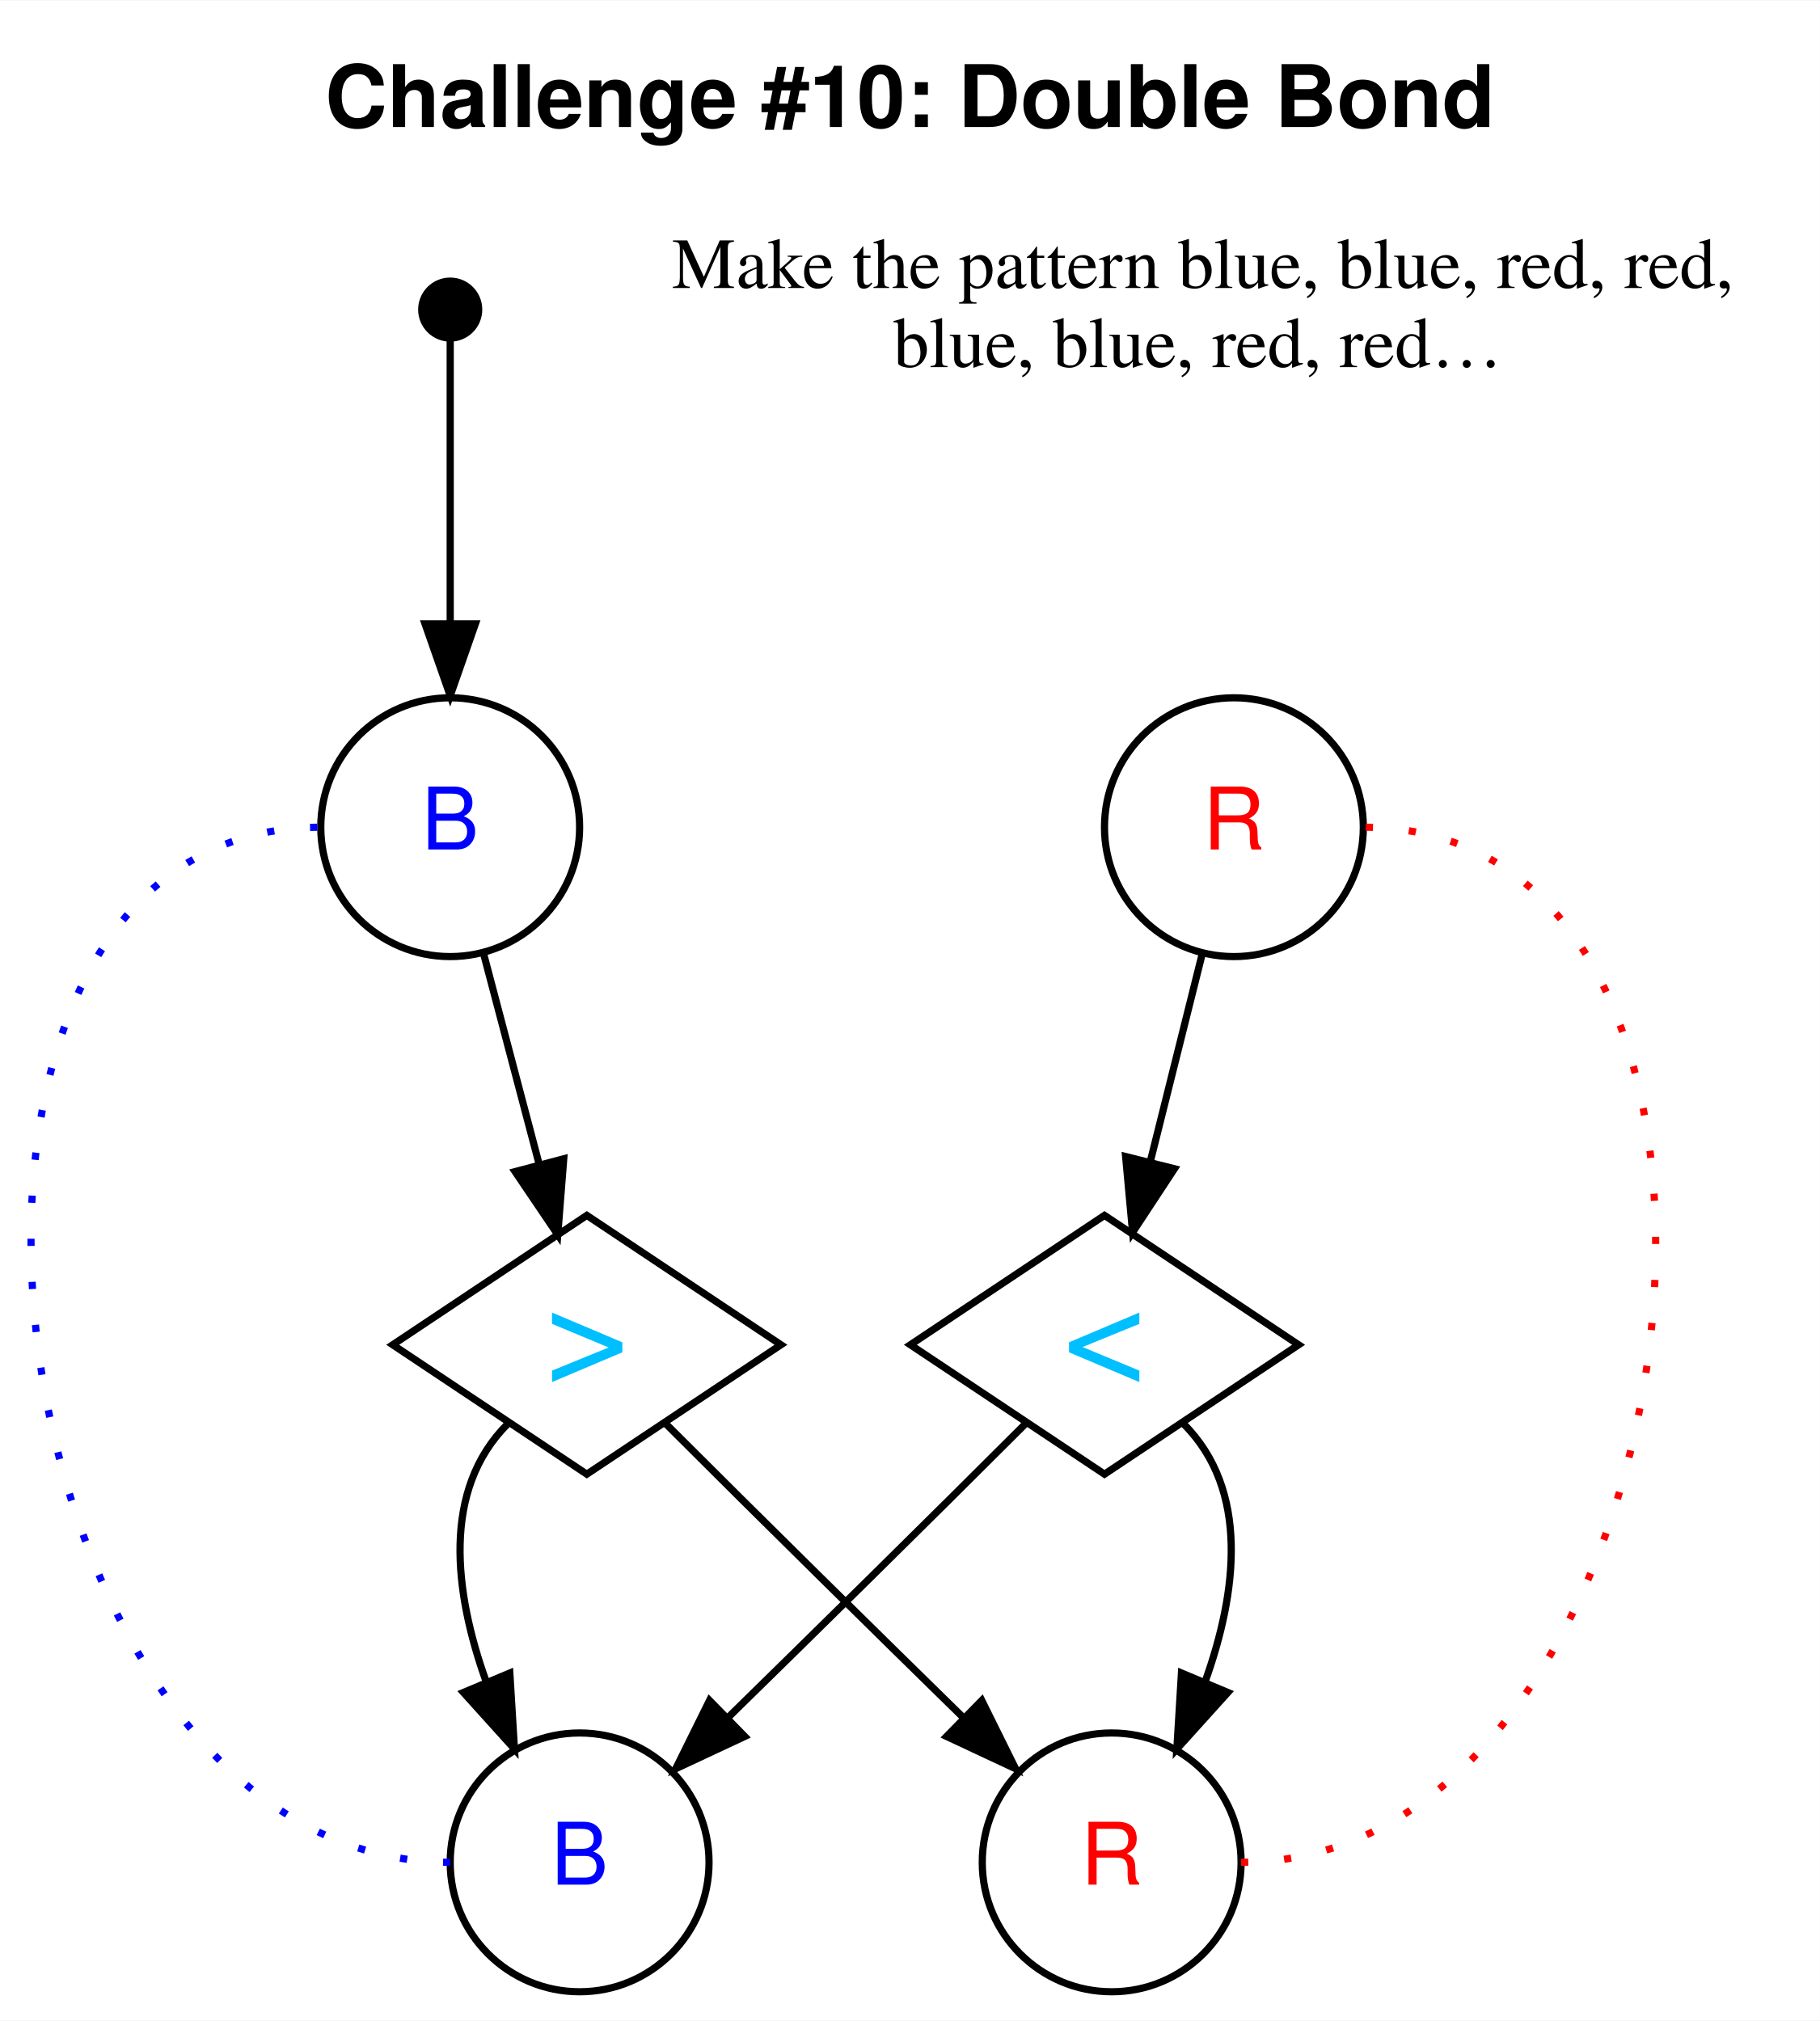
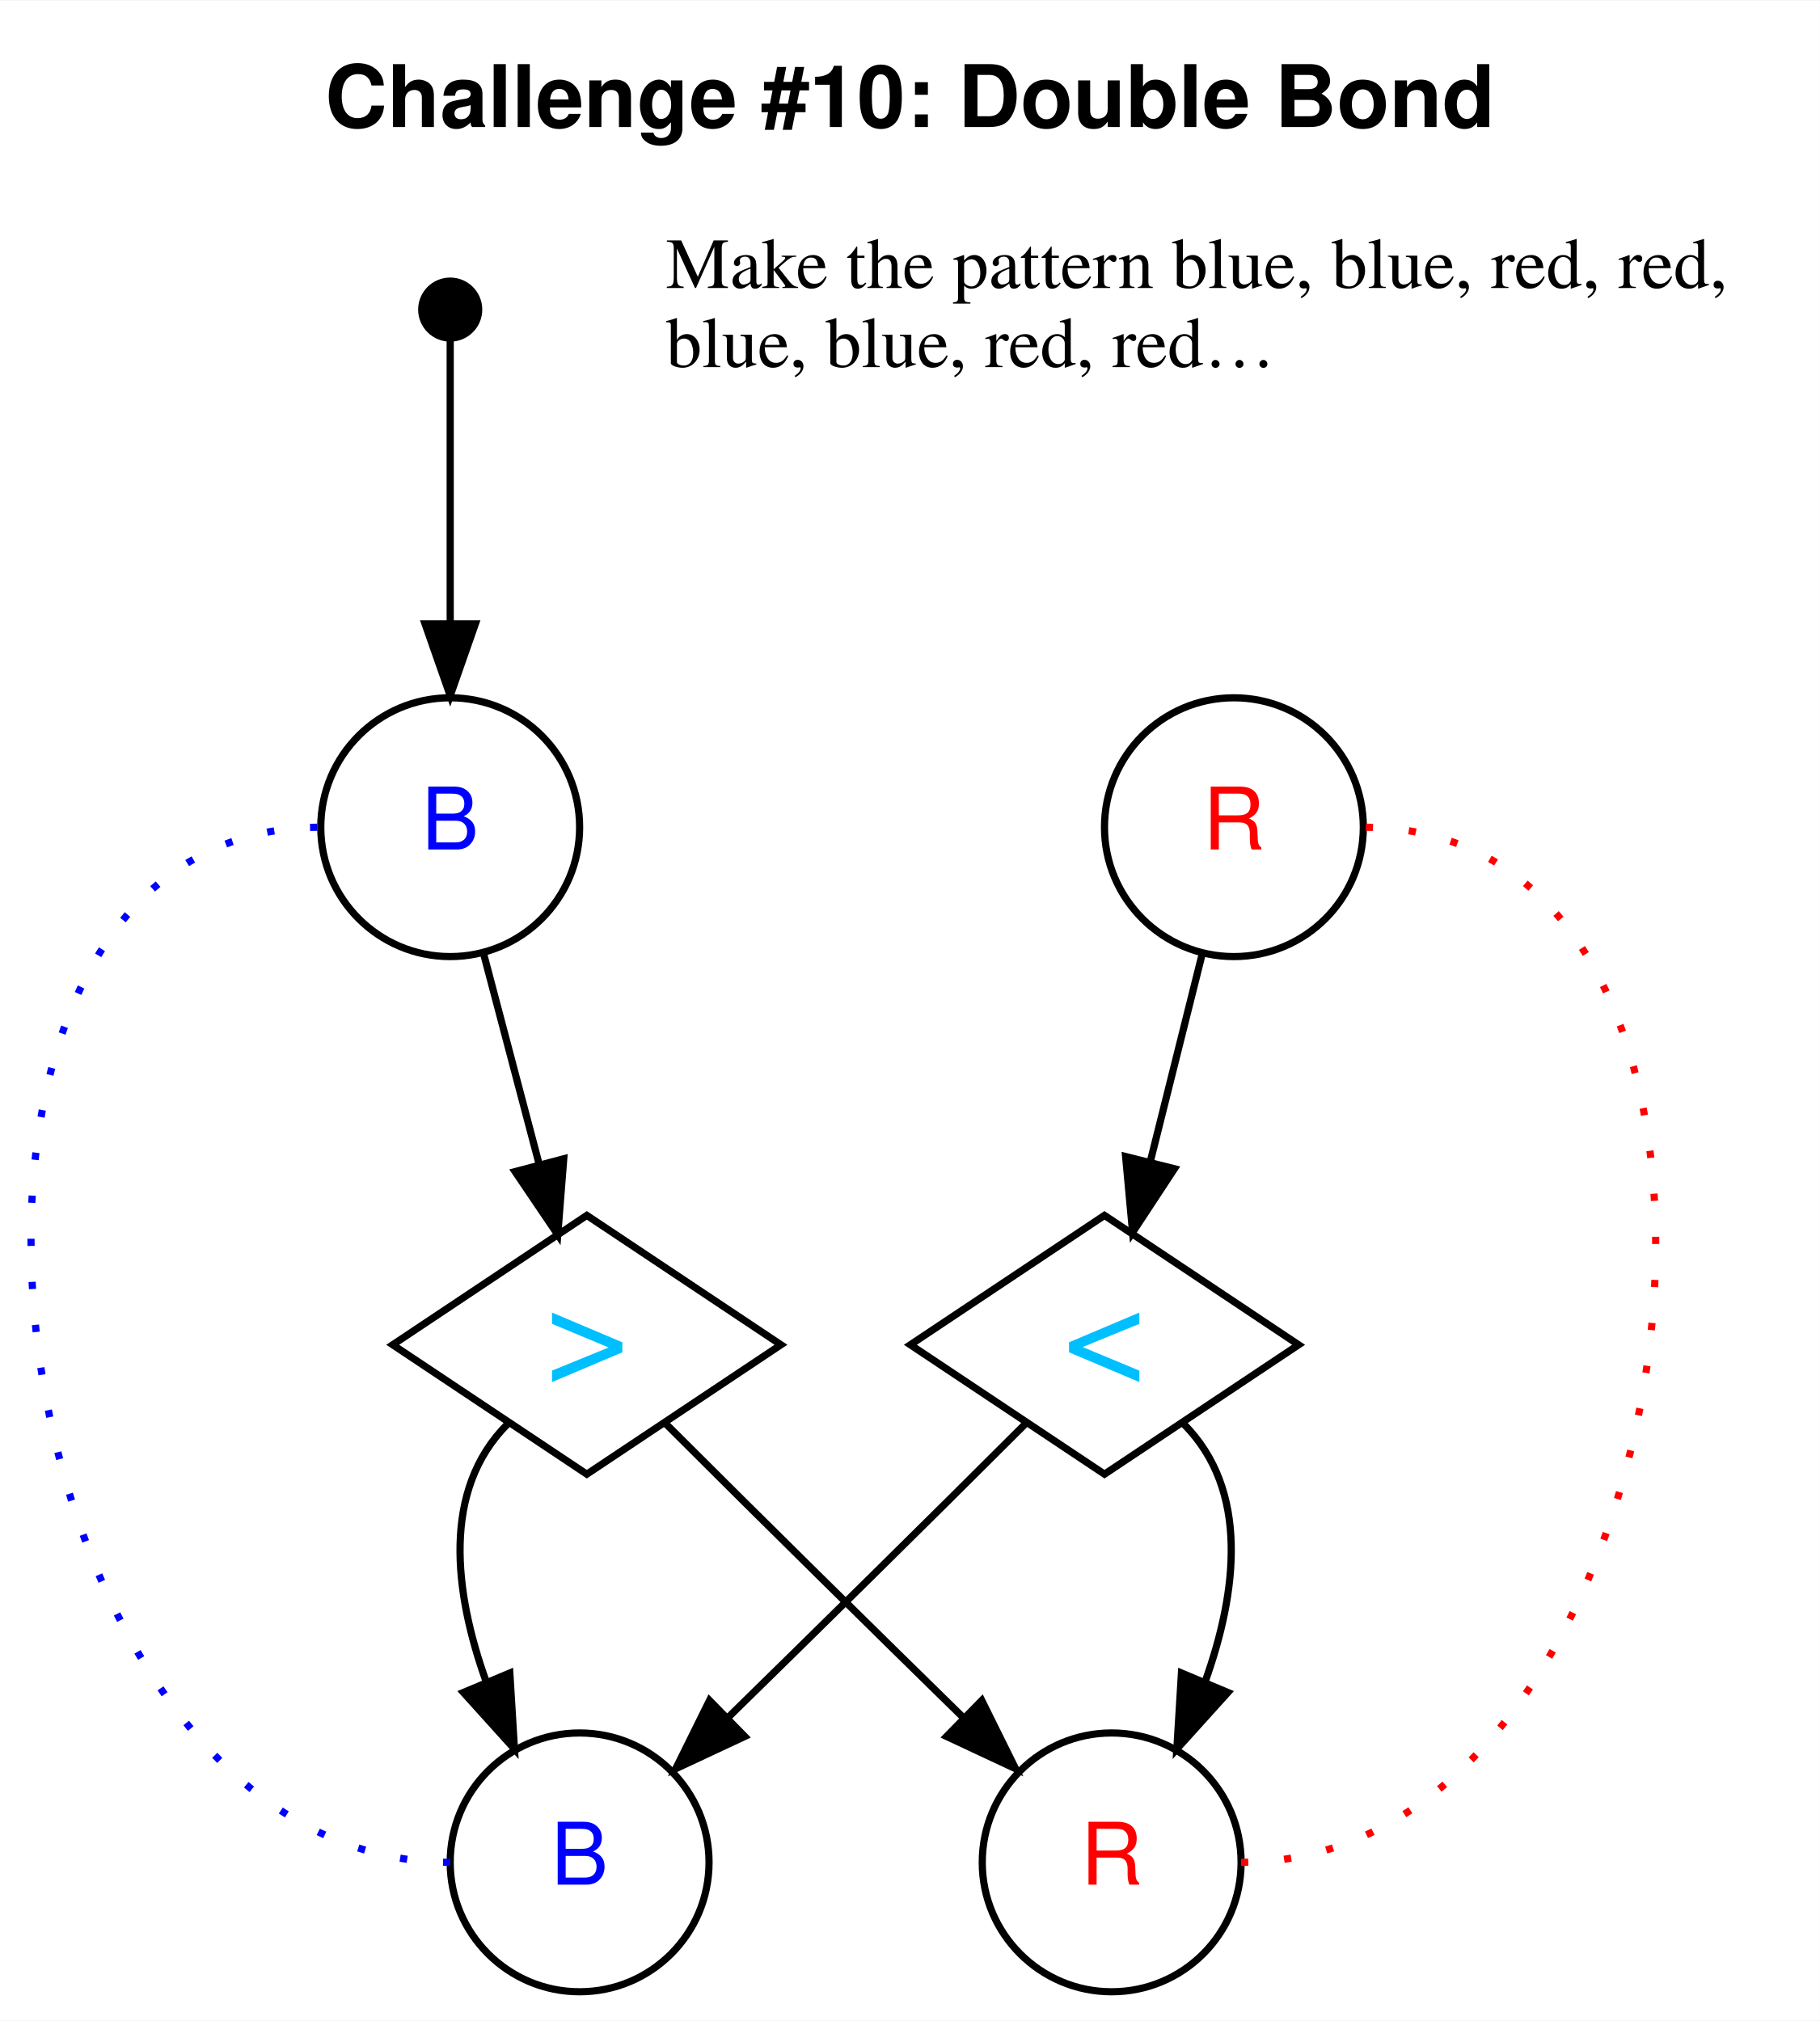
<svg xmlns="http://www.w3.org/2000/svg" width="253pt" height="281pt" viewBox="0.00 0.00 253.12 281.00">
  <g id="graph0" class="graph" transform="scale(1 1) rotate(0) translate(4 277)">
    <polygon fill="#ffffff" stroke="transparent" points="-4,4 -4,-277 249.116,-277 249.116,4 -4,4" />
    <text text-anchor="middle" x="122.558" y="-259.4" font-family="Helvetica,sans-Serif" font-weight="bold" font-size="12.00" fill="#000000">Challenge #10: Double Bond</text>
    <g id="node1" class="node">
      <ellipse fill="#000000" stroke="#000000" cx="58.616" cy="-234" rx="3.96" ry="3.96" />
    </g>
    <g id="node2" class="node">
      <ellipse fill="none" stroke="#000000" cx="58.616" cy="-162" rx="18" ry="18" />
      <text text-anchor="middle" x="58.616" y="-158.9" font-family="Helvetica,sans-Serif" font-size="12.00" fill="#0000ff">B</text>
    </g>
    <g id="edge1" class="edge">
      <path fill="none" stroke="#000000" d="M58.616,-229.712C58.616,-222.062 58.616,-205.472 58.616,-190.629" />
      <polygon fill="#000000" stroke="#000000" points="62.116,-190.282 58.616,-180.282 55.116,-190.282 62.116,-190.282" />
    </g>
    <g id="node7" class="node">
      <polygon fill="none" stroke="#000000" points="77.616,-108 50.616,-90 77.616,-72 104.616,-90 77.616,-108" />
      <text text-anchor="middle" x="77.616" y="-85" font-family="Helvetica,sans-Serif" font-size="20.00" fill="#00bfff">&gt;</text>
    </g>
    <g id="edge2" class="edge">
      <path fill="none" stroke="#000000" d="M63.215,-144.571C65.538,-135.768 68.399,-124.927 70.957,-115.232" />
      <polygon fill="#000000" stroke="#000000" points="74.407,-115.876 73.575,-105.313 67.639,-114.089 74.407,-115.876" />
    </g>
    <g id="node3" class="node">
      <ellipse fill="none" stroke="#000000" cx="76.616" cy="-18" rx="18" ry="18" />
      <text text-anchor="middle" x="76.616" y="-14.9" font-family="Helvetica,sans-Serif" font-size="12.00" fill="#0000ff">B</text>
    </g>
    <g id="edge8" class="edge">
      <path fill="none" stroke="#0000ff" stroke-dasharray="1,5" d="M58.616,-18C-5.882,-18 -23.882,-162 40.616,-162" />
    </g>
    <g id="node5" class="node">
      <ellipse fill="none" stroke="#000000" cx="150.616" cy="-18" rx="18" ry="18" />
      <text text-anchor="middle" x="150.616" y="-14.9" font-family="Helvetica,sans-Serif" font-size="12.00" fill="#ff0000">R</text>
    </g>
    <g id="node4" class="node">
      <ellipse fill="none" stroke="#000000" cx="167.616" cy="-162" rx="18" ry="18" />
      <text text-anchor="middle" x="167.616" y="-158.9" font-family="Helvetica,sans-Serif" font-size="12.00" fill="#ff0000">R</text>
    </g>
    <g id="node8" class="node">
      <polygon fill="none" stroke="#000000" points="149.616,-108 122.616,-90 149.616,-72 176.616,-90 149.616,-108" />
      <text text-anchor="middle" x="149.616" y="-85" font-family="Helvetica,sans-Serif" font-size="20.00" fill="#00bfff">&lt;</text>
    </g>
    <g id="edge3" class="edge">
      <path fill="none" stroke="#000000" d="M163.166,-144.202C160.995,-135.517 158.344,-124.914 155.965,-115.396" />
      <polygon fill="#000000" stroke="#000000" points="159.346,-114.489 153.525,-105.637 152.555,-116.187 159.346,-114.489" />
    </g>
    <g id="edge9" class="edge">
      <path fill="none" stroke="#ff0000" stroke-dasharray="1,5" d="M168.616,-18C233.06,-18 250.06,-162 185.616,-162" />
    </g>
    <g id="node6" class="node">
-       <text text-anchor="end" x="237.116" y="-237" font-family="Times" font-size="10.00" fill="#000000">Make the pattern blue, blue, red, red,</text>
-       <text text-anchor="middle" x="162.616" y="-226" font-family="Times" font-size="10.00" fill="#000000">blue, blue, red, red…</text>
+       <text text-anchor="start" x="88.616" y="-237" font-family="Times" font-size="10.00" fill="#000000">Make the pattern blue, blue, red, red,</text>
+       <text text-anchor="start" x="88.616" y="-226" font-family="Times" font-size="10.00" fill="#000000">blue, blue, red, red…</text>
    </g>
    <g id="edge4" class="edge">
      <path fill="none" stroke="#000000" d="M66.616,-79C57.395,-69.779 59.181,-55.568 63.602,-43.181" />
      <polygon fill="#000000" stroke="#000000" points="66.909,-44.344 67.553,-33.769 60.455,-41.635 66.909,-44.344" />
    </g>
    <g id="edge5" class="edge">
      <path fill="none" stroke="#000000" d="M88.616,-79C102.279,-65.336 117.775,-50.09 129.857,-38.258" />
      <polygon fill="#000000" stroke="#000000" points="132.549,-40.522 137.25,-31.027 127.654,-35.517 132.549,-40.522" />
    </g>
    <g id="edge6" class="edge">
      <path fill="none" stroke="#000000" d="M138.616,-79C124.952,-65.336 109.456,-50.09 97.374,-38.258" />
      <polygon fill="#000000" stroke="#000000" points="99.577,-35.517 89.981,-31.027 94.683,-40.522 99.577,-35.517" />
    </g>
    <g id="edge7" class="edge">
      <path fill="none" stroke="#000000" d="M160.616,-79C169.837,-69.779 168.051,-55.568 163.63,-43.181" />
      <polygon fill="#000000" stroke="#000000" points="166.777,-41.635 159.679,-33.769 160.322,-44.344 166.777,-41.635" />
    </g>
  </g>
</svg>
